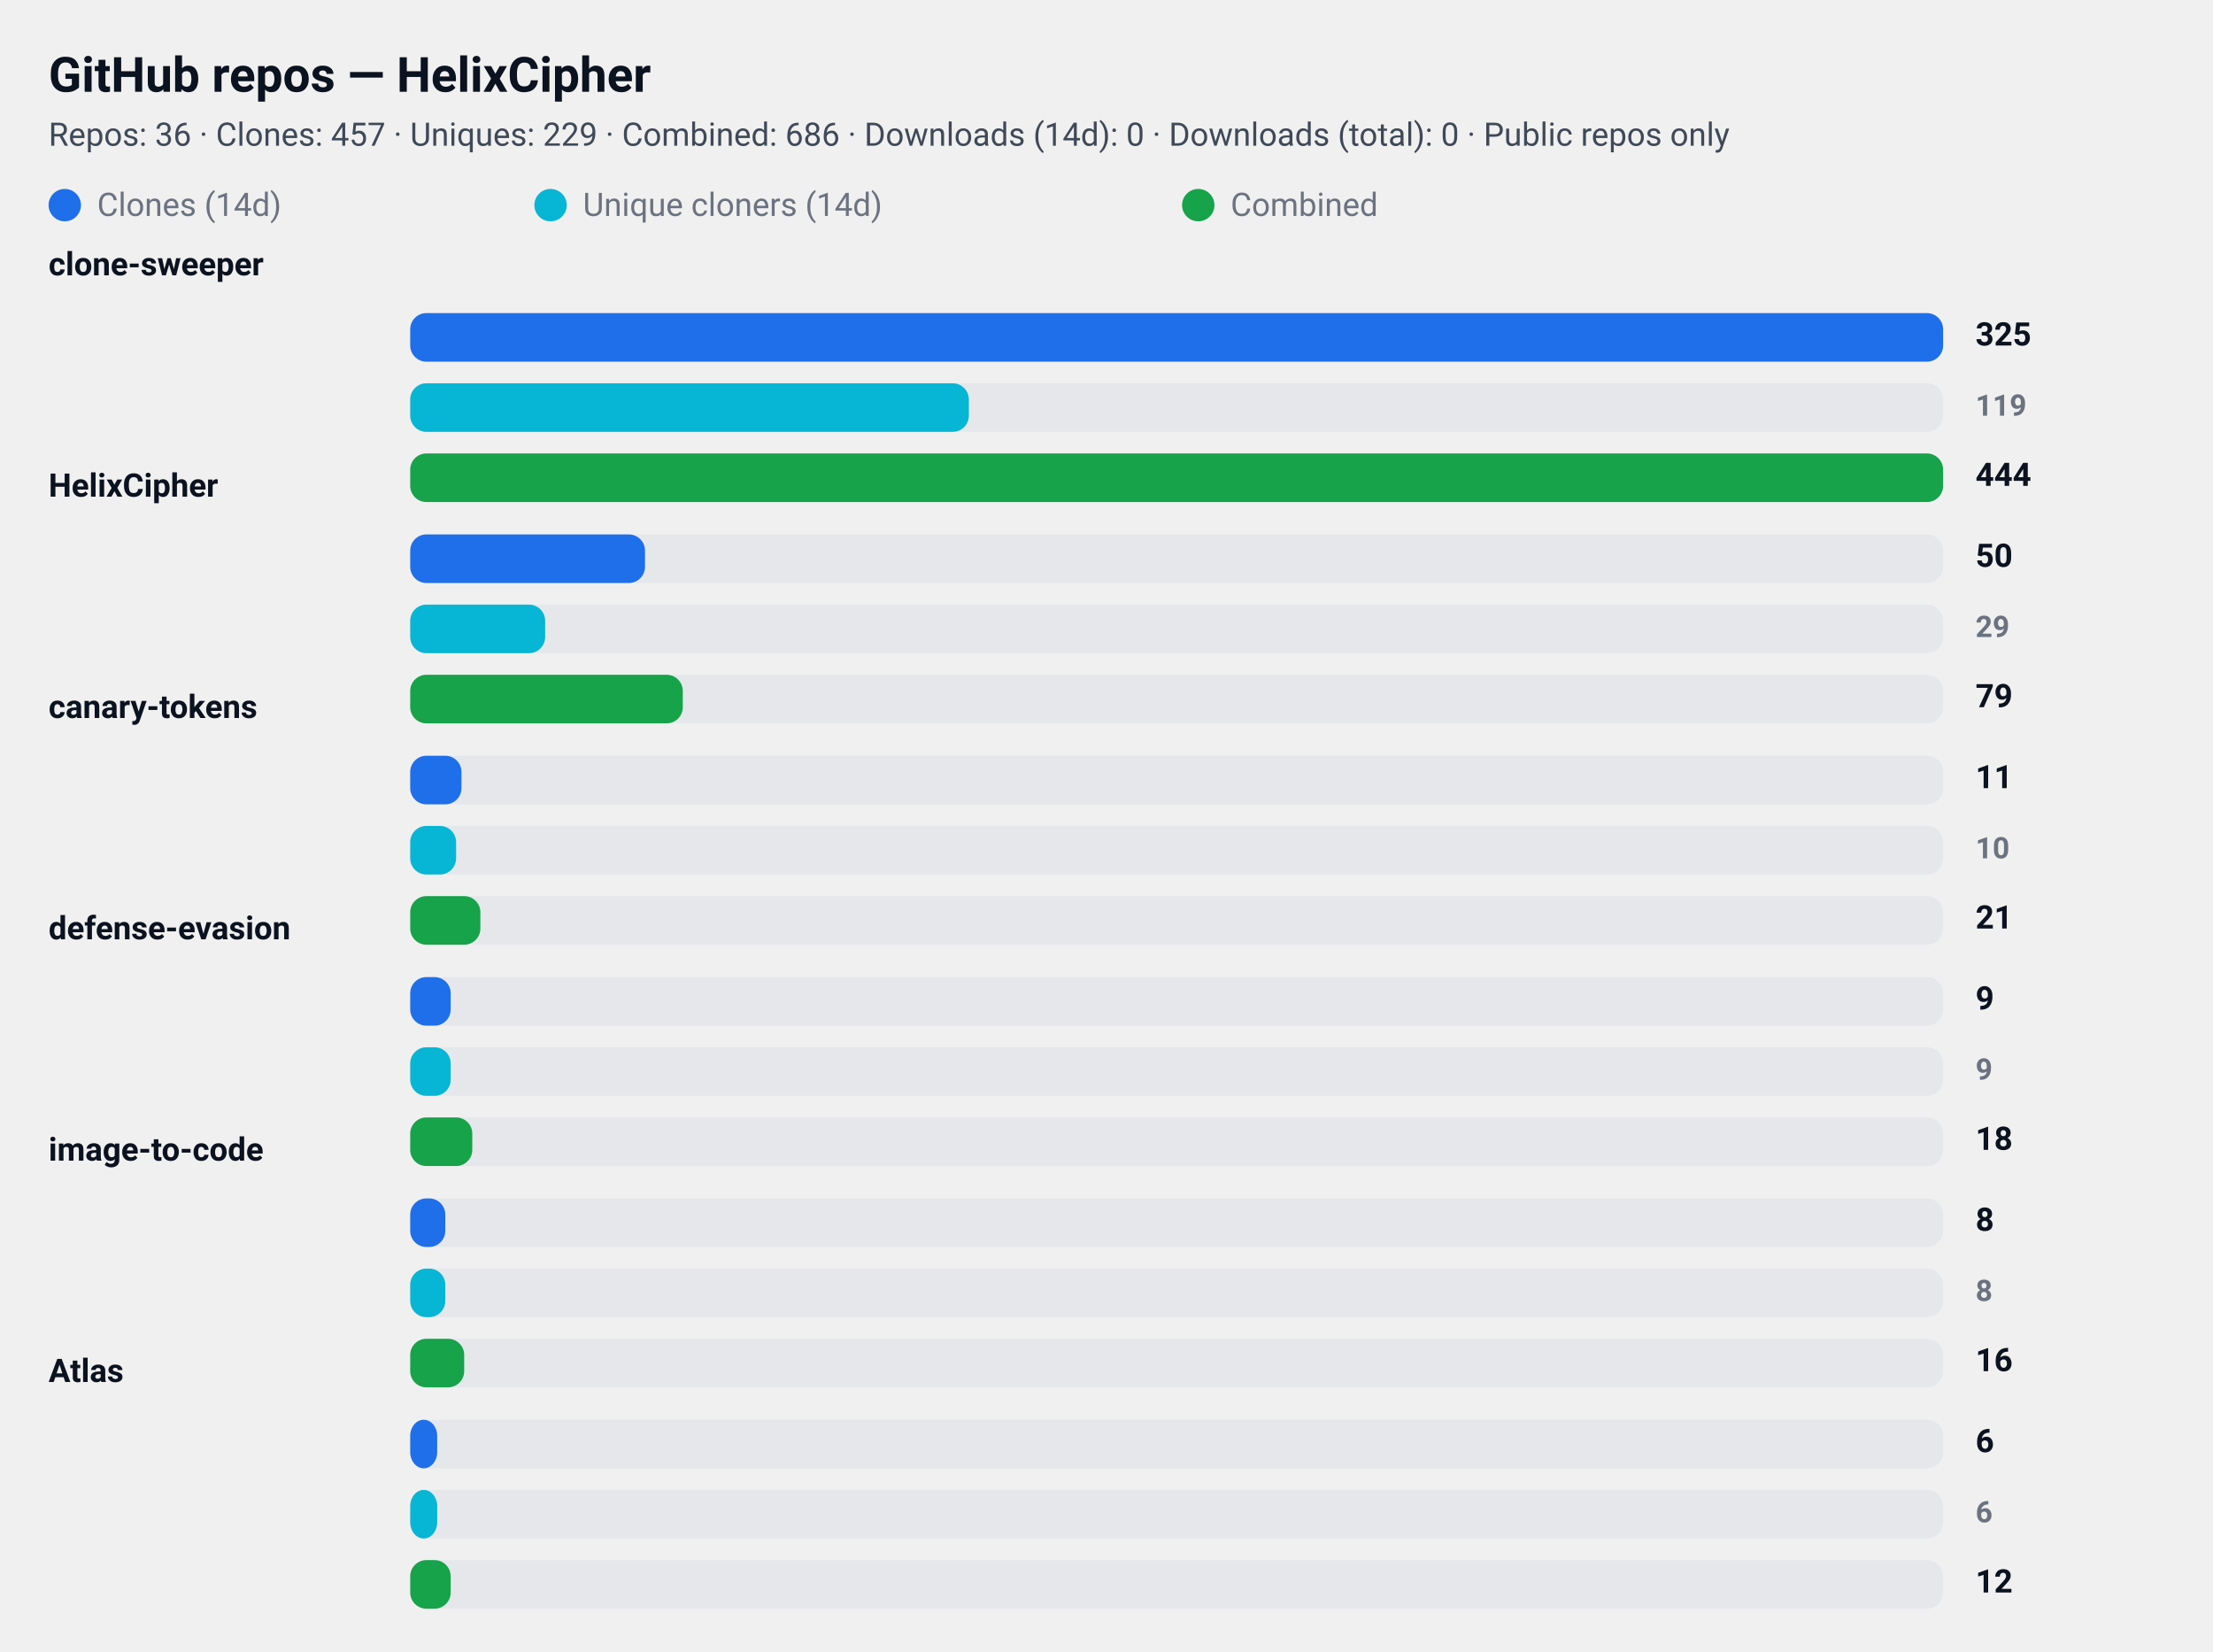
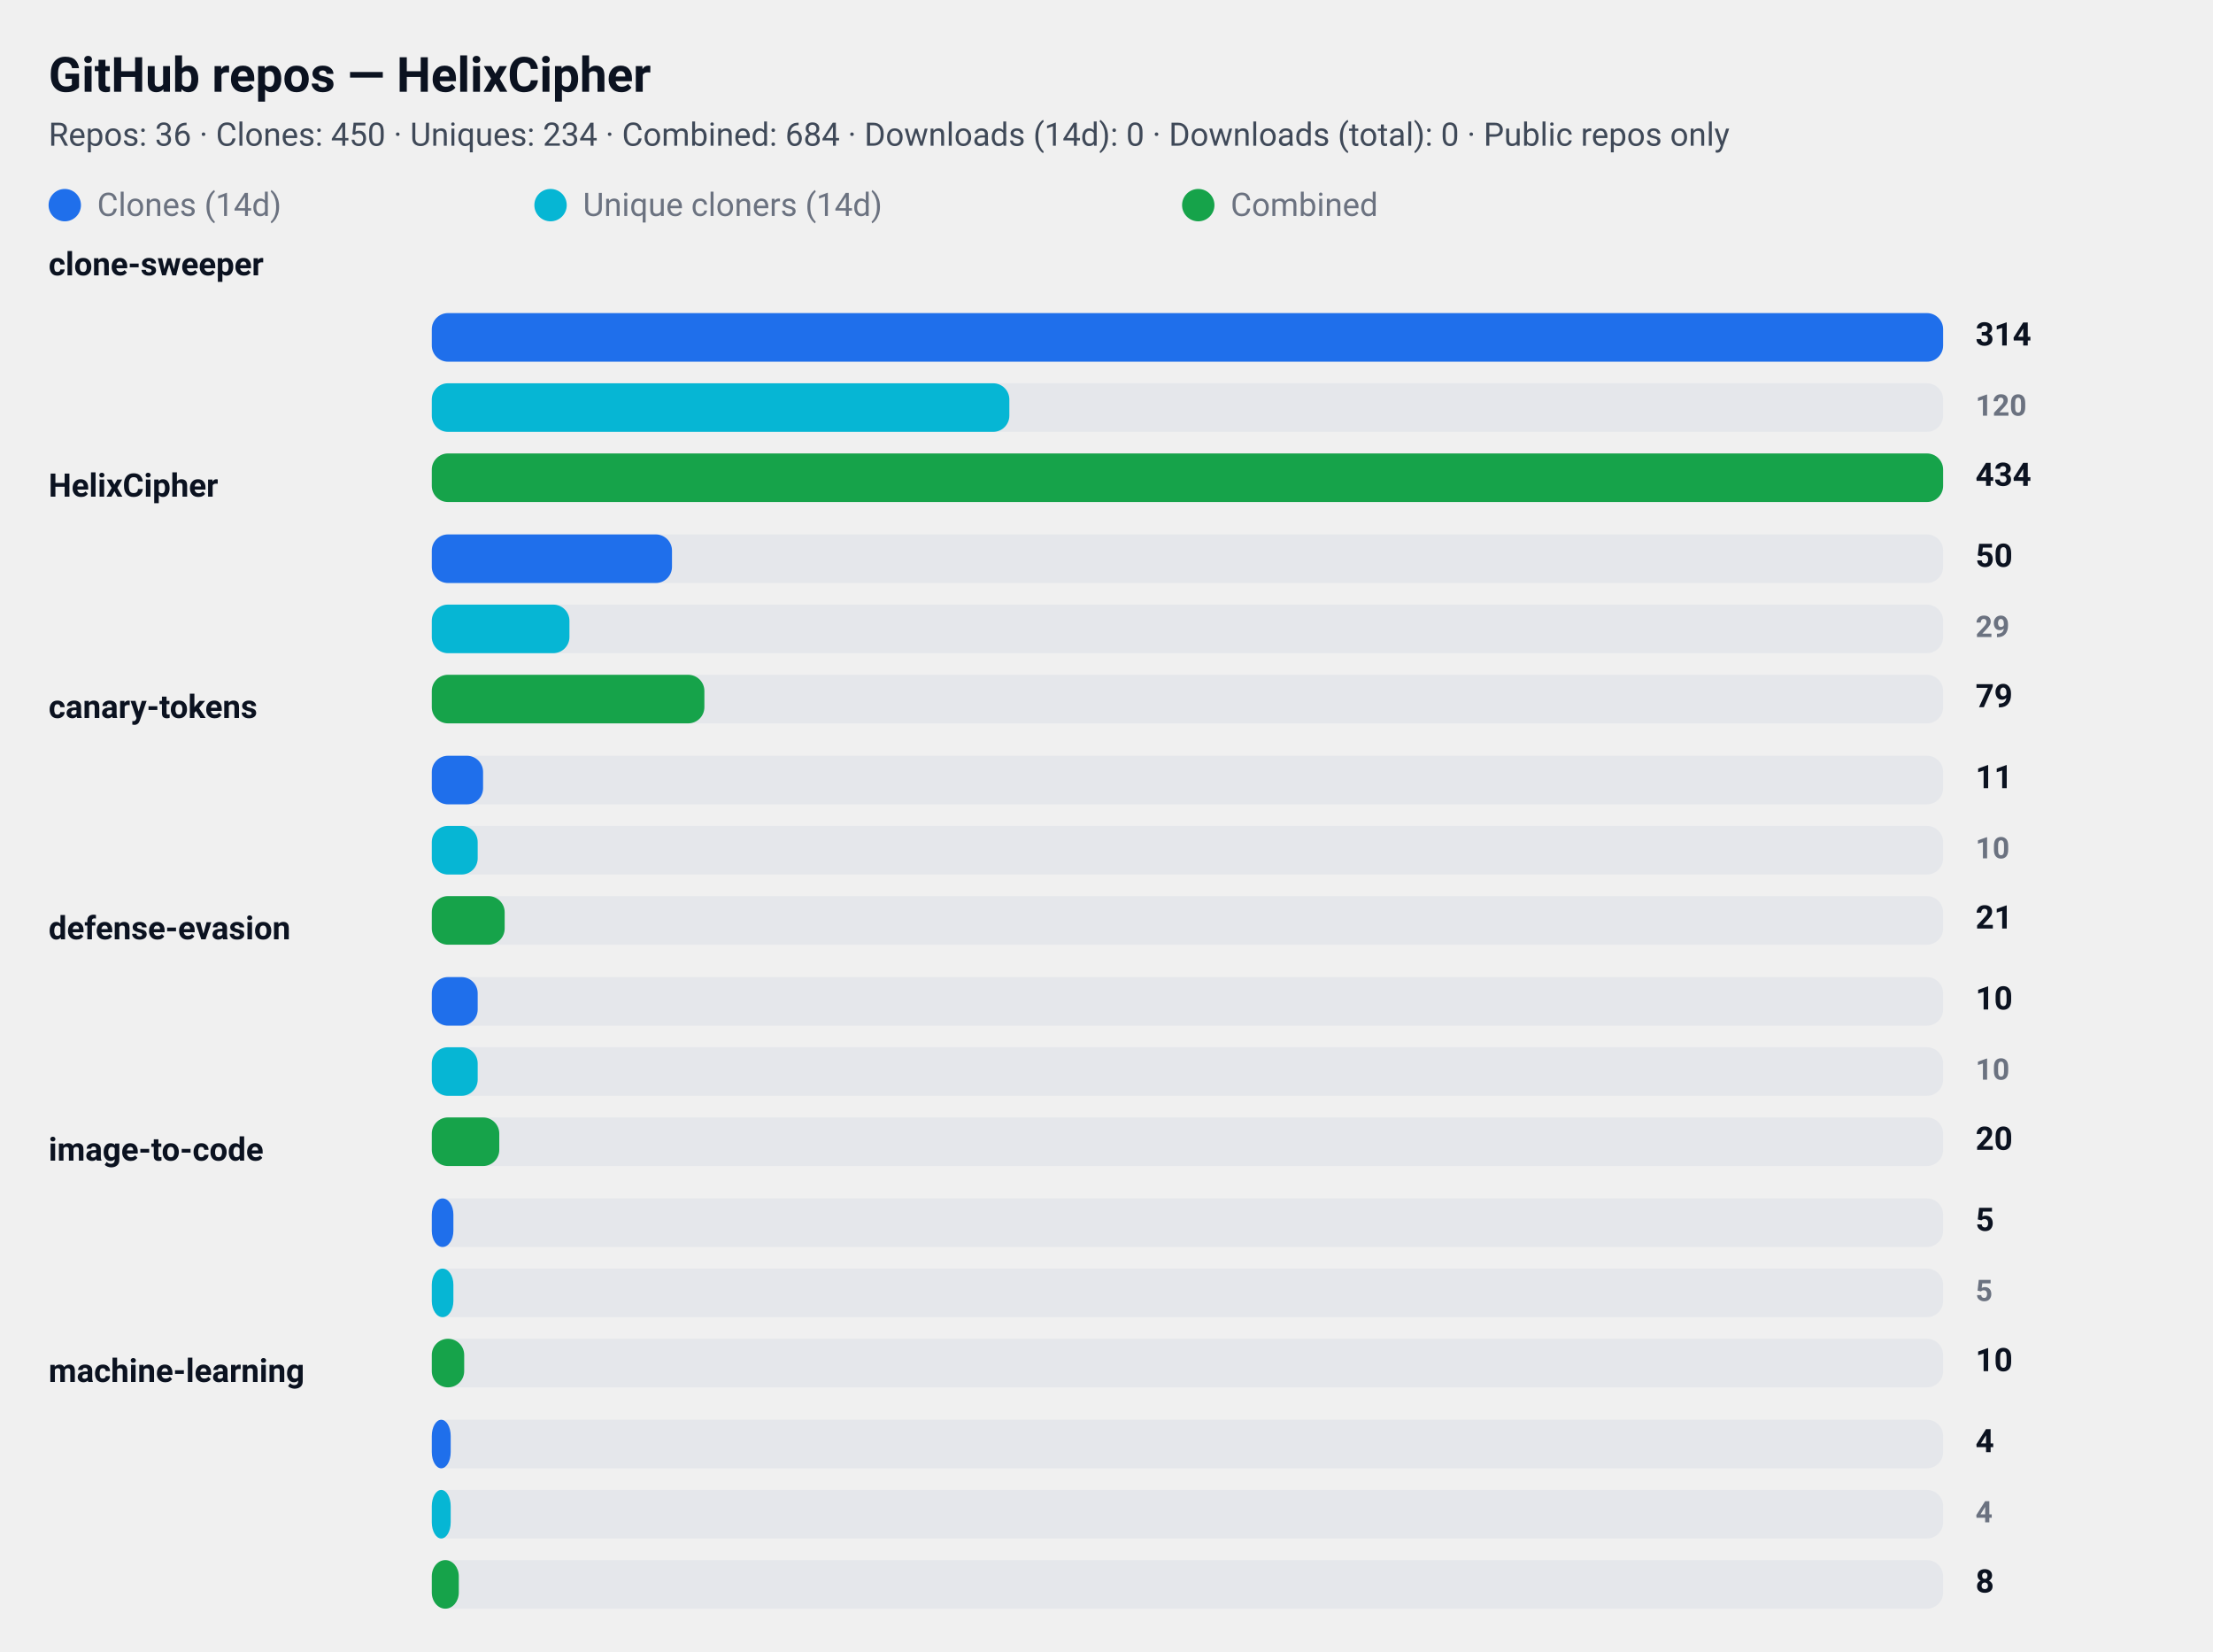
<svg xmlns="http://www.w3.org/2000/svg" width="820" height="612" viewBox="0 0 820 612" role="img" aria-label="GitHub repository clone statistics">
  <style>
  .card  { font-family: "Segoe UI", Roboto, "Helvetica Neue", Arial, sans-serif; }
  .title { font-weight: 700; font-size: 18px; fill: #0b1220; }
  .meta  { font-weight: 400; font-size: 12px; fill: #374151; opacity: 0.95; }
  .label { font-weight: 600; font-size: 12px; fill: #0b1220; }
  .count { font-weight: 700; font-size: 12px; fill: #0b1220; text-anchor: start; }
  .count-small { font-weight: 600; font-size: 11px; fill:#6b7280; text-anchor: start; }
  .muted { font-size:12px; fill:#6b7280; }

  .bar-clone { fill: #1f6feb; rx:6; }
  .bar-uniq  { fill: #06b6d4; rx:6; }
  .bar-comb  { fill: #16a34a; rx:6; }

  .bar-bg { fill: #e5e7eb; rx:6; }
  @media (prefers-color-scheme: dark) {
    .title, .meta, .label, .count, .count-small, .muted { fill: #ffffff; }
    .meta, .count-small { opacity: 0.9; }
  }
</style>
  <rect x="0" y="0" width="820" height="612" rx="12" fill="transparent" />
  <text x="18" y="34" class="title card">GitHub repos — HelixCipher</text>
-   <text x="18" y="54" class="meta card">Repos: 36 · Clones: 457 · Uniques: 229 · Combined: 686 · Downloads (14d): 0 · Downloads (total): 0 · Public repos only</text>
+   <text x="18" y="54" class="meta card">Repos: 36 · Clones: 450 · Uniques: 234 · Combined: 684 · Downloads (14d): 0 · Downloads (total): 0 · Public repos only</text>
  <g id="legend">
    <rect x="18" y="70" width="12" height="12" class="bar-clone" />
    <text x="36" y="80" class="muted card">Clones (14d)</text>
    <rect x="198" y="70" width="12" height="12" class="bar-uniq" />
    <text x="216" y="80" class="muted card">Unique cloners (14d)</text>
    <rect x="438" y="70" width="12" height="12" class="bar-comb" />
    <text x="456" y="80" class="muted card">Combined</text>
  </g>
  <text x="18" y="102" class="label card">clone-sweeper</text>
-   <rect x="152" y="116" width="568" height="18" class="bar-bg" />
-   <rect x="152" y="116" width="568" height="18" class="bar-clone" />
-   <text x="732" y="128" class="count card">325</text>
-   <rect x="152" y="142" width="568" height="18" class="bar-bg" />
-   <rect x="152" y="142" width="207" height="18" class="bar-uniq" />
-   <text x="732" y="154" class="count-small card">119</text>
-   <rect x="152" y="168" width="568" height="18" class="bar-bg" />
-   <rect x="152" y="168" width="568" height="18" class="bar-comb" />
-   <text x="732" y="180" class="count card">444</text>
+   <rect x="160" y="116" width="560" height="18" class="bar-bg" />
+   <rect x="160" y="116" width="560" height="18" class="bar-clone" />
+   <text x="732" y="128" class="count card">314</text>
+   <rect x="160" y="142" width="560" height="18" class="bar-bg" />
+   <rect x="160" y="142" width="214" height="18" class="bar-uniq" />
+   <text x="732" y="154" class="count-small card">120</text>
+   <rect x="160" y="168" width="560" height="18" class="bar-bg" />
+   <rect x="160" y="168" width="560" height="18" class="bar-comb" />
+   <text x="732" y="180" class="count card">434</text>
  <text x="18" y="184" class="label card">HelixCipher</text>
-   <rect x="152" y="198" width="568" height="18" class="bar-bg" />
-   <rect x="152" y="198" width="87" height="18" class="bar-clone" />
+   <rect x="160" y="198" width="560" height="18" class="bar-bg" />
+   <rect x="160" y="198" width="89" height="18" class="bar-clone" />
  <text x="732" y="210" class="count card">50</text>
-   <rect x="152" y="224" width="568" height="18" class="bar-bg" />
-   <rect x="152" y="224" width="50" height="18" class="bar-uniq" />
+   <rect x="160" y="224" width="560" height="18" class="bar-bg" />
+   <rect x="160" y="224" width="51" height="18" class="bar-uniq" />
  <text x="732" y="236" class="count-small card">29</text>
-   <rect x="152" y="250" width="568" height="18" class="bar-bg" />
-   <rect x="152" y="250" width="101" height="18" class="bar-comb" />
+   <rect x="160" y="250" width="560" height="18" class="bar-bg" />
+   <rect x="160" y="250" width="101" height="18" class="bar-comb" />
  <text x="732" y="262" class="count card">79</text>
  <text x="18" y="266" class="label card">canary-tokens</text>
-   <rect x="152" y="280" width="568" height="18" class="bar-bg" />
-   <rect x="152" y="280" width="19" height="18" class="bar-clone" />
+   <rect x="160" y="280" width="560" height="18" class="bar-bg" />
+   <rect x="160" y="280" width="19" height="18" class="bar-clone" />
  <text x="732" y="292" class="count card">11</text>
-   <rect x="152" y="306" width="568" height="18" class="bar-bg" />
-   <rect x="152" y="306" width="17" height="18" class="bar-uniq" />
+   <rect x="160" y="306" width="560" height="18" class="bar-bg" />
+   <rect x="160" y="306" width="17" height="18" class="bar-uniq" />
  <text x="732" y="318" class="count-small card">10</text>
-   <rect x="152" y="332" width="568" height="18" class="bar-bg" />
-   <rect x="152" y="332" width="26" height="18" class="bar-comb" />
+   <rect x="160" y="332" width="560" height="18" class="bar-bg" />
+   <rect x="160" y="332" width="27" height="18" class="bar-comb" />
  <text x="732" y="344" class="count card">21</text>
  <text x="18" y="348" class="label card">defense-evasion</text>
-   <rect x="152" y="362" width="568" height="18" class="bar-bg" />
-   <rect x="152" y="362" width="15" height="18" class="bar-clone" />
-   <text x="732" y="374" class="count card">9</text>
-   <rect x="152" y="388" width="568" height="18" class="bar-bg" />
-   <rect x="152" y="388" width="15" height="18" class="bar-uniq" />
-   <text x="732" y="400" class="count-small card">9</text>
-   <rect x="152" y="414" width="568" height="18" class="bar-bg" />
-   <rect x="152" y="414" width="23" height="18" class="bar-comb" />
-   <text x="732" y="426" class="count card">18</text>
+   <rect x="160" y="362" width="560" height="18" class="bar-bg" />
+   <rect x="160" y="362" width="17" height="18" class="bar-clone" />
+   <text x="732" y="374" class="count card">10</text>
+   <rect x="160" y="388" width="560" height="18" class="bar-bg" />
+   <rect x="160" y="388" width="17" height="18" class="bar-uniq" />
+   <text x="732" y="400" class="count-small card">10</text>
+   <rect x="160" y="414" width="560" height="18" class="bar-bg" />
+   <rect x="160" y="414" width="25" height="18" class="bar-comb" />
+   <text x="732" y="426" class="count card">20</text>
  <text x="18" y="430" class="label card">image-to-code</text>
-   <rect x="152" y="444" width="568" height="18" class="bar-bg" />
-   <rect x="152" y="444" width="13" height="18" class="bar-clone" />
-   <text x="732" y="456" class="count card">8</text>
-   <rect x="152" y="470" width="568" height="18" class="bar-bg" />
-   <rect x="152" y="470" width="13" height="18" class="bar-uniq" />
-   <text x="732" y="482" class="count-small card">8</text>
-   <rect x="152" y="496" width="568" height="18" class="bar-bg" />
-   <rect x="152" y="496" width="20" height="18" class="bar-comb" />
-   <text x="732" y="508" class="count card">16</text>
-   <text x="18" y="512" class="label card">Atlas</text>
-   <rect x="152" y="526" width="568" height="18" class="bar-bg" />
-   <rect x="152" y="526" width="10" height="18" class="bar-clone" />
-   <text x="732" y="538" class="count card">6</text>
-   <rect x="152" y="552" width="568" height="18" class="bar-bg" />
-   <rect x="152" y="552" width="10" height="18" class="bar-uniq" />
-   <text x="732" y="564" class="count-small card">6</text>
-   <rect x="152" y="578" width="568" height="18" class="bar-bg" />
-   <rect x="152" y="578" width="15" height="18" class="bar-comb" />
-   <text x="732" y="590" class="count card">12</text>
+   <rect x="160" y="444" width="560" height="18" class="bar-bg" />
+   <rect x="160" y="444" width="8" height="18" class="bar-clone" />
+   <text x="732" y="456" class="count card">5</text>
+   <rect x="160" y="470" width="560" height="18" class="bar-bg" />
+   <rect x="160" y="470" width="8" height="18" class="bar-uniq" />
+   <text x="732" y="482" class="count-small card">5</text>
+   <rect x="160" y="496" width="560" height="18" class="bar-bg" />
+   <rect x="160" y="496" width="12" height="18" class="bar-comb" />
+   <text x="732" y="508" class="count card">10</text>
+   <text x="18" y="512" class="label card">machine-learning</text>
+   <rect x="160" y="526" width="560" height="18" class="bar-bg" />
+   <rect x="160" y="526" width="7" height="18" class="bar-clone" />
+   <text x="732" y="538" class="count card">4</text>
+   <rect x="160" y="552" width="560" height="18" class="bar-bg" />
+   <rect x="160" y="552" width="7" height="18" class="bar-uniq" />
+   <text x="732" y="564" class="count-small card">4</text>
+   <rect x="160" y="578" width="560" height="18" class="bar-bg" />
+   <rect x="160" y="578" width="10" height="18" class="bar-comb" />
+   <text x="732" y="590" class="count card">8</text>
</svg>
